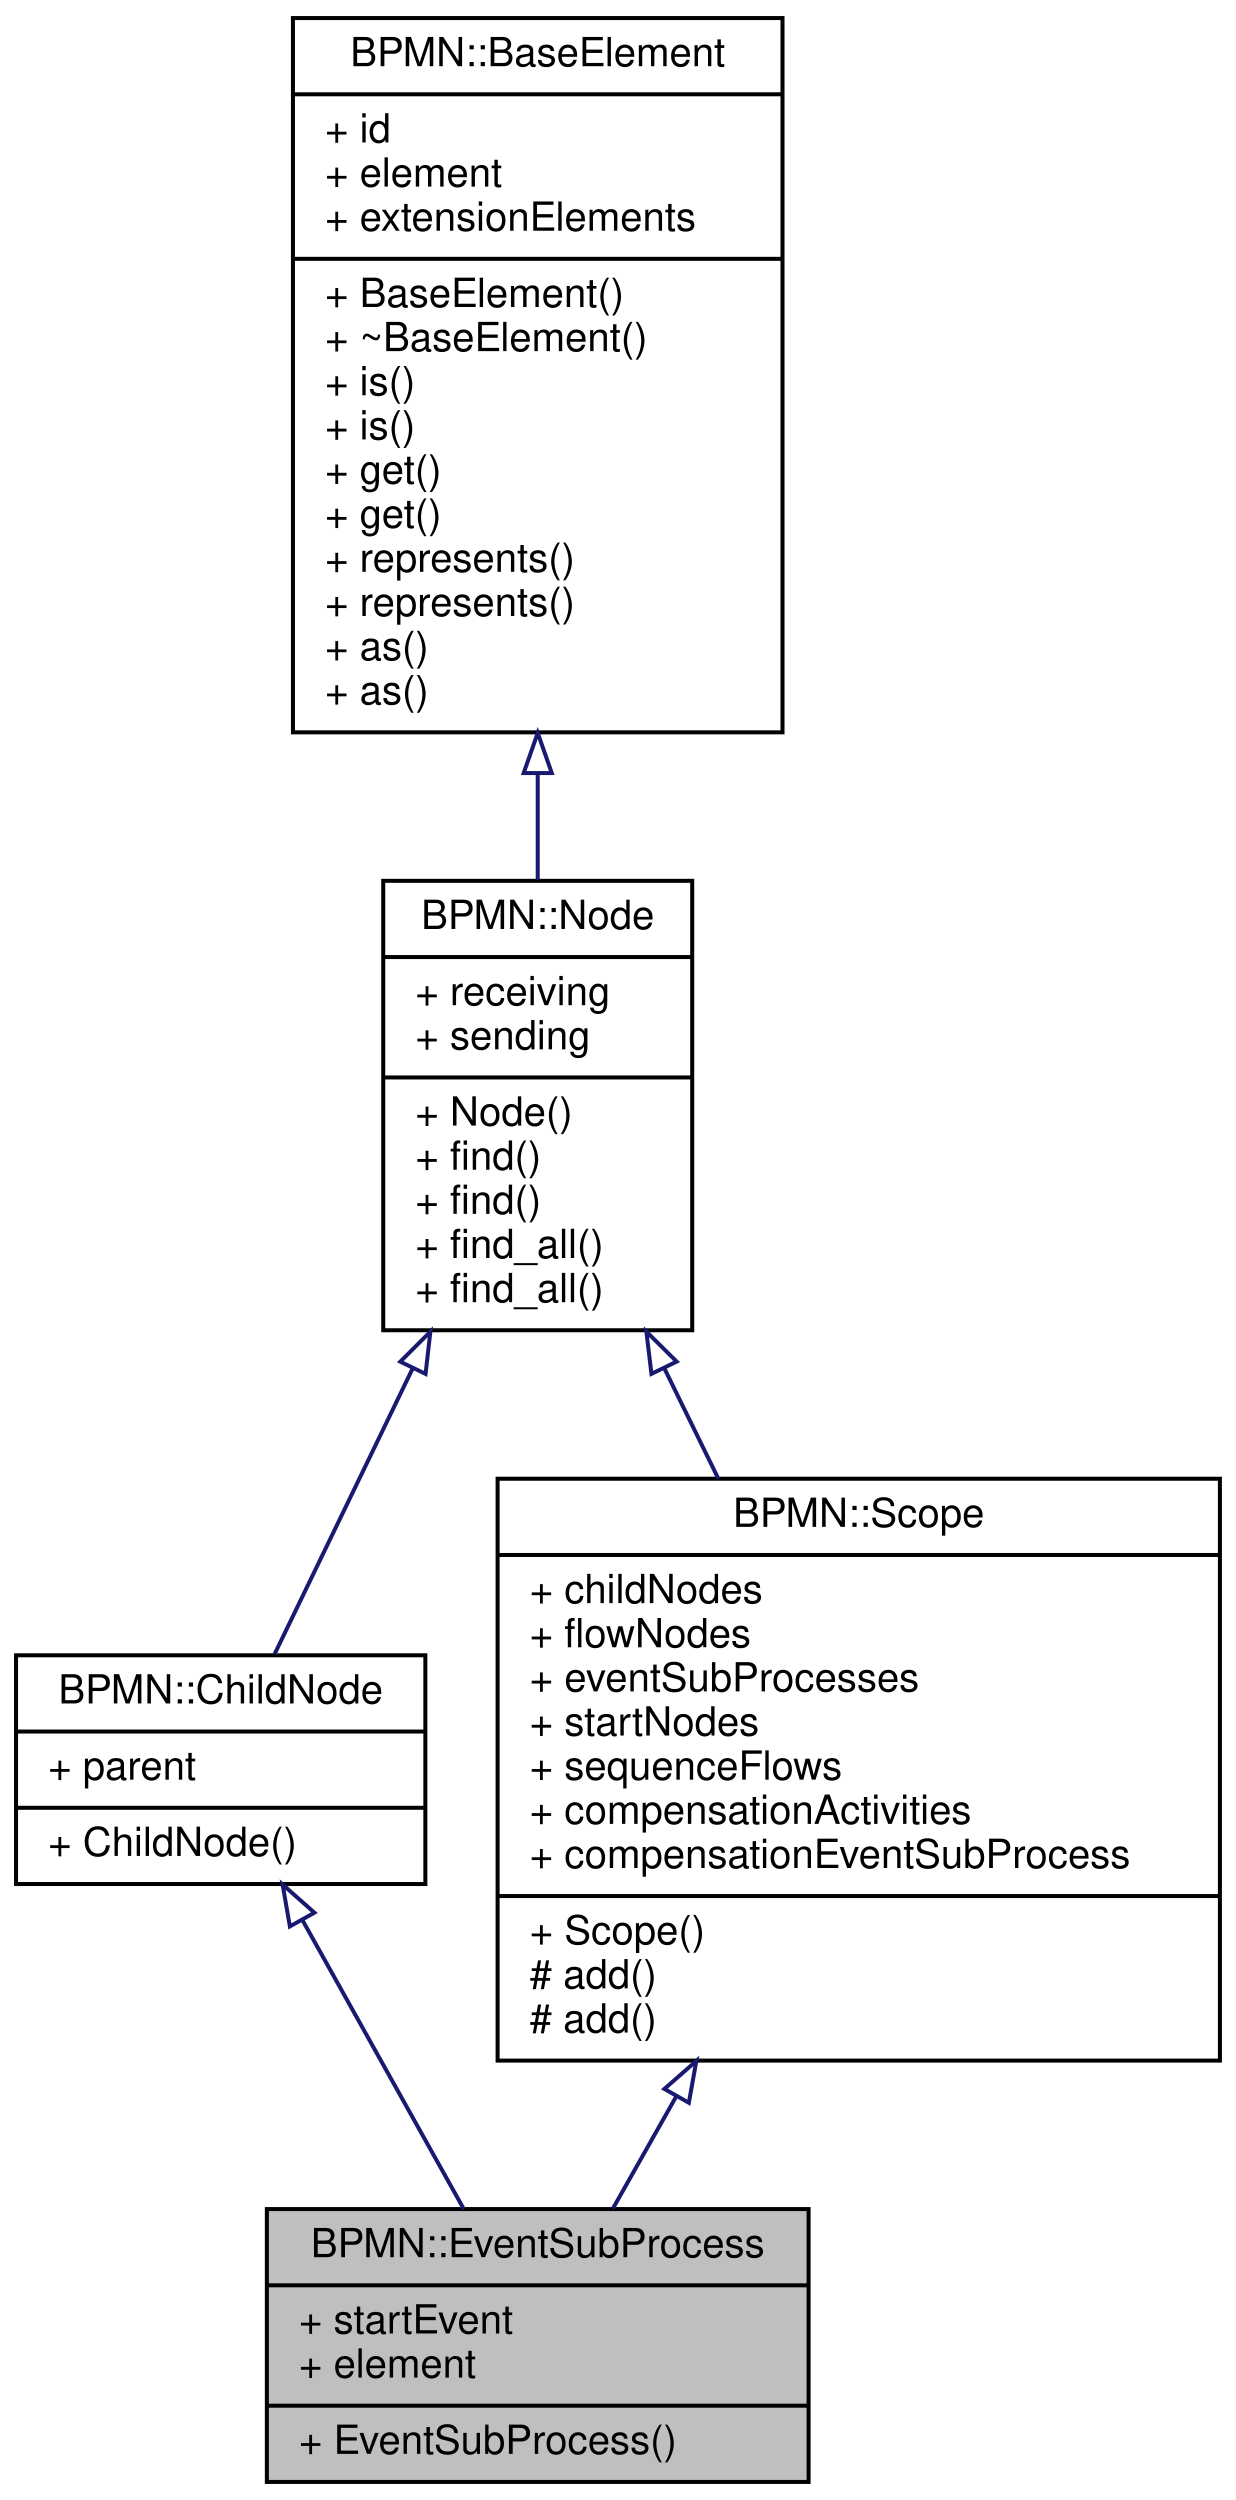
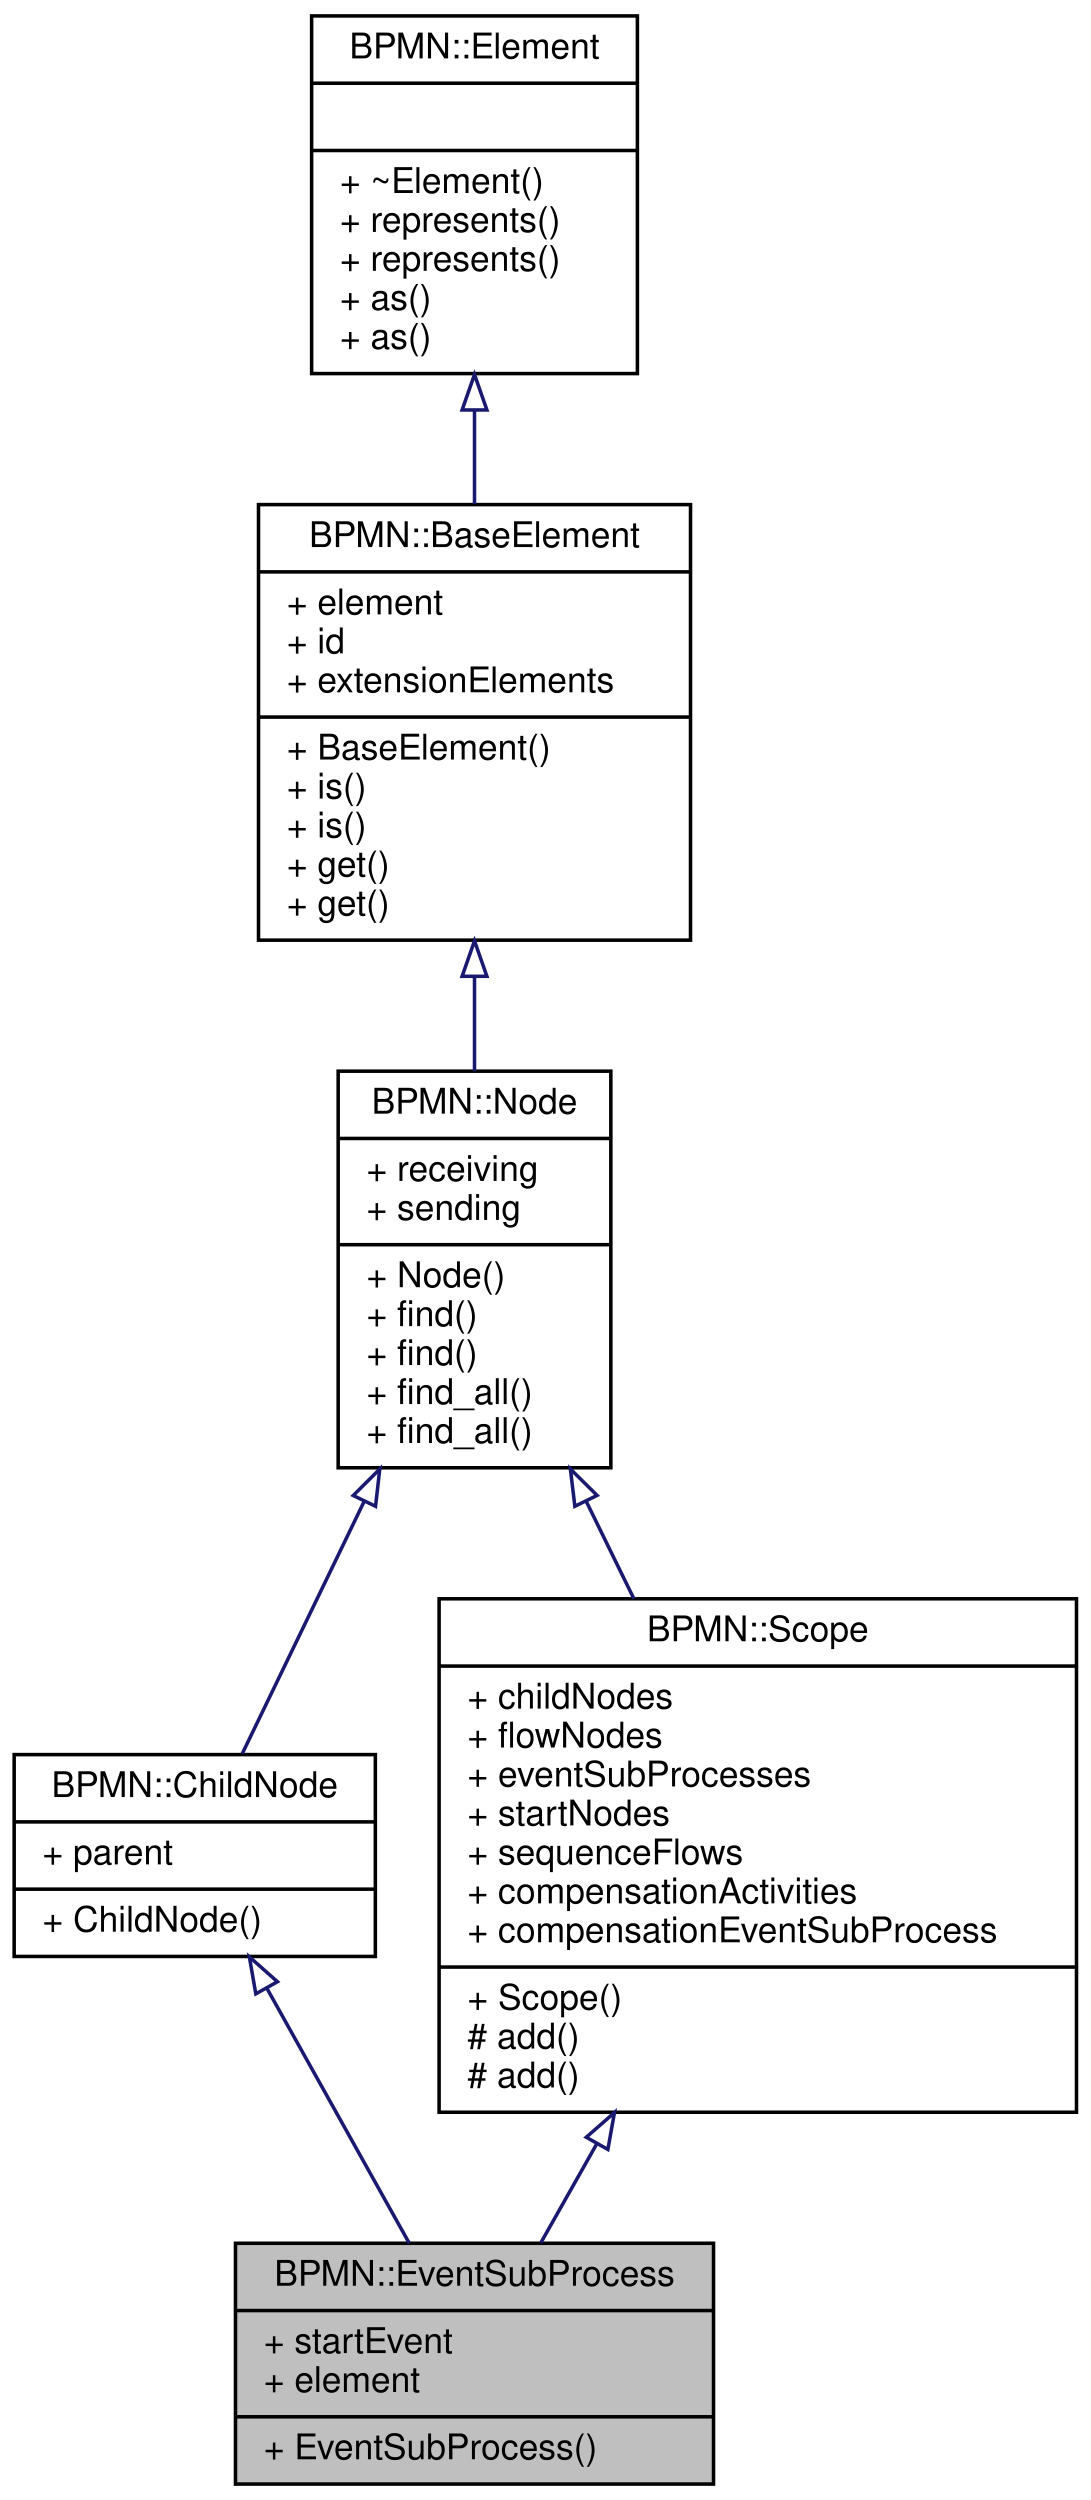
- <svg xmlns="http://www.w3.org/2000/svg" xmlns:xlink="http://www.w3.org/1999/xlink" width="308pt" height="623pt" viewBox="0.00 0.00 308.00 623.00">
-   <g id="graph0" class="graph" transform="scale(1 1) rotate(0) translate(4 619)">
+ <svg xmlns="http://www.w3.org/2000/svg" xmlns:xlink="http://www.w3.org/1999/xlink" width="308pt" height="706pt" viewBox="0.00 0.00 308.00 706.00">
+   <g id="graph0" class="graph" transform="scale(1 1) rotate(0) translate(4 702)">
    <g id="node1" class="node">
      <g id="a_node1">
        <a xlink:title=" ">
          <polygon fill="#bfbfbf" stroke="black" points="62.5,-0.5 62.5,-68.5 197.5,-68.5 197.5,-0.5 62.5,-0.5" />
          <text text-anchor="middle" x="130" y="-56.5" font-family="Helvetica,sans-Serif" font-size="10.00">BPMN::EventSubProcess</text>
          <polyline fill="none" stroke="black" points="62.5,-49.5 197.5,-49.5 " />
          <text text-anchor="start" x="70.5" y="-37.5" font-family="Helvetica,sans-Serif" font-size="10.00">+ startEvent</text>
          <text text-anchor="start" x="70.5" y="-26.5" font-family="Helvetica,sans-Serif" font-size="10.00">+ element</text>
          <polyline fill="none" stroke="black" points="62.5,-19.5 197.5,-19.5 " />
          <text text-anchor="start" x="70.5" y="-7.5" font-family="Helvetica,sans-Serif" font-size="10.00">+ EventSubProcess()</text>
        </a>
      </g>
    </g>
    <g id="node2" class="node">
      <g id="a_node2">
        <a xlink:href="classBPMN_1_1ChildNode.html" target="_top" xlink:title="Base class for BPMN elements within a Scope.">
          <polygon fill="none" stroke="black" points="0,-149.5 0,-206.5 102,-206.5 102,-149.5 0,-149.5" />
          <text text-anchor="middle" x="51" y="-194.5" font-family="Helvetica,sans-Serif" font-size="10.00">BPMN::ChildNode</text>
          <polyline fill="none" stroke="black" points="0,-187.5 102,-187.5 " />
          <text text-anchor="start" x="8" y="-175.5" font-family="Helvetica,sans-Serif" font-size="10.00">+ parent</text>
          <polyline fill="none" stroke="black" points="0,-168.5 102,-168.5 " />
          <text text-anchor="start" x="8" y="-156.5" font-family="Helvetica,sans-Serif" font-size="10.00">+ ChildNode()</text>
        </a>
      </g>
    </g>
    <g id="edge1" class="edge">
      <path fill="none" stroke="midnightblue" d="M71.34,-140.56C83.76,-118.32 99.51,-90.11 111.57,-68.52" />
      <polygon fill="none" stroke="midnightblue" points="68.24,-138.94 66.42,-149.38 74.35,-142.36 68.24,-138.94" />
    </g>
    <g id="node3" class="node">
      <g id="a_node3">
        <a xlink:href="classBPMN_1_1Node.html" target="_top" xlink:title="Base class for all nodes in a BPMN model.">
          <polygon fill="none" stroke="black" points="91.5,-287.5 91.5,-399.5 168.5,-399.5 168.5,-287.5 91.5,-287.5" />
          <text text-anchor="middle" x="130" y="-387.5" font-family="Helvetica,sans-Serif" font-size="10.00">BPMN::Node</text>
          <polyline fill="none" stroke="black" points="91.5,-380.5 168.5,-380.5 " />
          <text text-anchor="start" x="99.5" y="-368.5" font-family="Helvetica,sans-Serif" font-size="10.00">+ receiving</text>
          <text text-anchor="start" x="99.5" y="-357.5" font-family="Helvetica,sans-Serif" font-size="10.00">+ sending</text>
          <polyline fill="none" stroke="black" points="91.5,-350.5 168.5,-350.5 " />
          <text text-anchor="start" x="99.5" y="-338.5" font-family="Helvetica,sans-Serif" font-size="10.00">+ Node()</text>
          <text text-anchor="start" x="99.5" y="-327.5" font-family="Helvetica,sans-Serif" font-size="10.00">+ find()</text>
          <text text-anchor="start" x="99.5" y="-316.5" font-family="Helvetica,sans-Serif" font-size="10.00">+ find()</text>
          <text text-anchor="start" x="99.5" y="-305.5" font-family="Helvetica,sans-Serif" font-size="10.00">+ find_all()</text>
          <text text-anchor="start" x="99.5" y="-294.5" font-family="Helvetica,sans-Serif" font-size="10.00">+ find_all()</text>
        </a>
      </g>
    </g>
    <g id="edge2" class="edge">
      <path fill="none" stroke="midnightblue" d="M98.9,-278.13C86.92,-253.35 73.86,-226.32 64.41,-206.76" />
      <polygon fill="none" stroke="midnightblue" points="95.75,-279.67 103.25,-287.15 102.05,-276.62 95.75,-279.67" />
    </g>
-     <g id="node5" class="node">
-       <g id="a_node5">
+     <g id="node6" class="node">
+       <g id="a_node6">
        <a xlink:href="classBPMN_1_1Scope.html" target="_top" xlink:title="Base class for BPMN elements that may contain a ChildNode elements.">
          <polygon fill="none" stroke="black" points="120,-105.5 120,-250.5 300,-250.5 300,-105.5 120,-105.5" />
          <text text-anchor="middle" x="210" y="-238.5" font-family="Helvetica,sans-Serif" font-size="10.00">BPMN::Scope</text>
          <polyline fill="none" stroke="black" points="120,-231.5 300,-231.5 " />
          <text text-anchor="start" x="128" y="-219.5" font-family="Helvetica,sans-Serif" font-size="10.00">+ childNodes</text>
          <text text-anchor="start" x="128" y="-208.5" font-family="Helvetica,sans-Serif" font-size="10.00">+ flowNodes</text>
          <text text-anchor="start" x="128" y="-197.5" font-family="Helvetica,sans-Serif" font-size="10.00">+ eventSubProcesses</text>
          <text text-anchor="start" x="128" y="-186.5" font-family="Helvetica,sans-Serif" font-size="10.00">+ startNodes</text>
          <text text-anchor="start" x="128" y="-175.5" font-family="Helvetica,sans-Serif" font-size="10.00">+ sequenceFlows</text>
          <text text-anchor="start" x="128" y="-164.5" font-family="Helvetica,sans-Serif" font-size="10.00">+ compensationActivities</text>
          <text text-anchor="start" x="128" y="-153.5" font-family="Helvetica,sans-Serif" font-size="10.00">+ compensationEventSubProcess</text>
          <polyline fill="none" stroke="black" points="120,-146.5 300,-146.5 " />
          <text text-anchor="start" x="128" y="-134.5" font-family="Helvetica,sans-Serif" font-size="10.00">+ Scope()</text>
          <text text-anchor="start" x="128" y="-123.5" font-family="Helvetica,sans-Serif" font-size="10.00"># add()</text>
          <text text-anchor="start" x="128" y="-112.5" font-family="Helvetica,sans-Serif" font-size="10.00"># add()</text>
        </a>
      </g>
    </g>
-     <g id="edge5" class="edge">
+     <g id="edge6" class="edge">
      <path fill="none" stroke="midnightblue" d="M161.61,-277.9C166.01,-268.91 170.55,-259.63 175,-250.53" />
      <polygon fill="none" stroke="midnightblue" points="158.34,-276.63 157.08,-287.15 164.62,-279.7 158.34,-276.63" />
    </g>
    <g id="node4" class="node">
      <g id="a_node4">
-         <a xlink:href="classBPMN_1_1BaseElement.html" target="_top" xlink:title="Base class for all elements in a BPMN model.">
-           <polygon fill="none" stroke="black" points="69,-436.5 69,-614.5 191,-614.5 191,-436.5 69,-436.5" />
-           <text text-anchor="middle" x="130" y="-602.5" font-family="Helvetica,sans-Serif" font-size="10.00">BPMN::BaseElement</text>
-           <polyline fill="none" stroke="black" points="69,-595.5 191,-595.5 " />
-           <text text-anchor="start" x="77" y="-583.5" font-family="Helvetica,sans-Serif" font-size="10.00">+ id</text>
-           <text text-anchor="start" x="77" y="-572.5" font-family="Helvetica,sans-Serif" font-size="10.00">+ element</text>
-           <text text-anchor="start" x="77" y="-561.5" font-family="Helvetica,sans-Serif" font-size="10.00">+ extensionElements</text>
-           <polyline fill="none" stroke="black" points="69,-554.5 191,-554.5 " />
-           <text text-anchor="start" x="77" y="-542.5" font-family="Helvetica,sans-Serif" font-size="10.00">+ BaseElement()</text>
-           <text text-anchor="start" x="77" y="-531.5" font-family="Helvetica,sans-Serif" font-size="10.00">+ ~BaseElement()</text>
-           <text text-anchor="start" x="77" y="-520.5" font-family="Helvetica,sans-Serif" font-size="10.00">+ is()</text>
-           <text text-anchor="start" x="77" y="-509.5" font-family="Helvetica,sans-Serif" font-size="10.00">+ is()</text>
-           <text text-anchor="start" x="77" y="-498.5" font-family="Helvetica,sans-Serif" font-size="10.00">+ get()</text>
-           <text text-anchor="start" x="77" y="-487.5" font-family="Helvetica,sans-Serif" font-size="10.00">+ get()</text>
-           <text text-anchor="start" x="77" y="-476.5" font-family="Helvetica,sans-Serif" font-size="10.00">+ represents()</text>
-           <text text-anchor="start" x="77" y="-465.5" font-family="Helvetica,sans-Serif" font-size="10.00">+ represents()</text>
-           <text text-anchor="start" x="77" y="-454.5" font-family="Helvetica,sans-Serif" font-size="10.00">+ as()</text>
-           <text text-anchor="start" x="77" y="-443.5" font-family="Helvetica,sans-Serif" font-size="10.00">+ as()</text>
+         <a xlink:href="classBPMN_1_1BaseElement.html" target="_top" xlink:title="Base class for all core BPMN elements.">
+           <polygon fill="none" stroke="black" points="69,-436.5 69,-559.5 191,-559.5 191,-436.5 69,-436.5" />
+           <text text-anchor="middle" x="130" y="-547.5" font-family="Helvetica,sans-Serif" font-size="10.00">BPMN::BaseElement</text>
+           <polyline fill="none" stroke="black" points="69,-540.5 191,-540.5 " />
+           <text text-anchor="start" x="77" y="-528.5" font-family="Helvetica,sans-Serif" font-size="10.00">+ element</text>
+           <text text-anchor="start" x="77" y="-517.5" font-family="Helvetica,sans-Serif" font-size="10.00">+ id</text>
+           <text text-anchor="start" x="77" y="-506.5" font-family="Helvetica,sans-Serif" font-size="10.00">+ extensionElements</text>
+           <polyline fill="none" stroke="black" points="69,-499.5 191,-499.5 " />
+           <text text-anchor="start" x="77" y="-487.5" font-family="Helvetica,sans-Serif" font-size="10.00">+ BaseElement()</text>
+           <text text-anchor="start" x="77" y="-476.5" font-family="Helvetica,sans-Serif" font-size="10.00">+ is()</text>
+           <text text-anchor="start" x="77" y="-465.5" font-family="Helvetica,sans-Serif" font-size="10.00">+ is()</text>
+           <text text-anchor="start" x="77" y="-454.5" font-family="Helvetica,sans-Serif" font-size="10.00">+ get()</text>
+           <text text-anchor="start" x="77" y="-443.5" font-family="Helvetica,sans-Serif" font-size="10.00">+ get()</text>
        </a>
      </g>
    </g>
    <g id="edge3" class="edge">
-       <path fill="none" stroke="midnightblue" d="M130,-426.12C130,-417.1 130,-408.18 130,-399.75" />
-       <polygon fill="none" stroke="midnightblue" points="126.5,-426.35 130,-436.35 133.5,-426.35 126.5,-426.35" />
+       <path fill="none" stroke="midnightblue" d="M130,-426.25C130,-417.29 130,-408.23 130,-399.56" />
+       <polygon fill="none" stroke="midnightblue" points="126.5,-426.29 130,-436.29 133.5,-426.29 126.5,-426.29" />
+     </g>
+     <g id="node5" class="node">
+       <g id="a_node5">
+         <a xlink:href="classBPMN_1_1Element.html" target="_top" xlink:title="Abstract base class for all elements in a BPMN model.">
+           <polygon fill="none" stroke="black" points="84,-596.5 84,-697.5 176,-697.5 176,-596.5 84,-596.5" />
+           <text text-anchor="middle" x="130" y="-685.5" font-family="Helvetica,sans-Serif" font-size="10.00">BPMN::Element</text>
+           <polyline fill="none" stroke="black" points="84,-678.5 176,-678.5 " />
+           <text text-anchor="middle" x="130" y="-666.5" font-family="Helvetica,sans-Serif" font-size="10.00"> </text>
+           <polyline fill="none" stroke="black" points="84,-659.5 176,-659.5 " />
+           <text text-anchor="start" x="92" y="-647.5" font-family="Helvetica,sans-Serif" font-size="10.00">+ ~Element()</text>
+           <text text-anchor="start" x="92" y="-636.5" font-family="Helvetica,sans-Serif" font-size="10.00">+ represents()</text>
+           <text text-anchor="start" x="92" y="-625.5" font-family="Helvetica,sans-Serif" font-size="10.00">+ represents()</text>
+           <text text-anchor="start" x="92" y="-614.5" font-family="Helvetica,sans-Serif" font-size="10.00">+ as()</text>
+           <text text-anchor="start" x="92" y="-603.5" font-family="Helvetica,sans-Serif" font-size="10.00">+ as()</text>
+         </a>
+       </g>
    </g>
    <g id="edge4" class="edge">
+       <path fill="none" stroke="midnightblue" d="M130,-586.14C130,-577.41 130,-568.42 130,-559.67" />
+       <polygon fill="none" stroke="midnightblue" points="126.5,-586.23 130,-596.23 133.5,-586.23 126.5,-586.23" />
+     </g>
+     <g id="edge5" class="edge">
      <path fill="none" stroke="midnightblue" d="M164.59,-96.69C159,-86.8 153.56,-77.17 148.7,-68.58" />
      <polygon fill="none" stroke="midnightblue" points="161.56,-98.44 169.53,-105.42 167.66,-94.99 161.56,-98.44" />
    </g>
  </g>
</svg>
